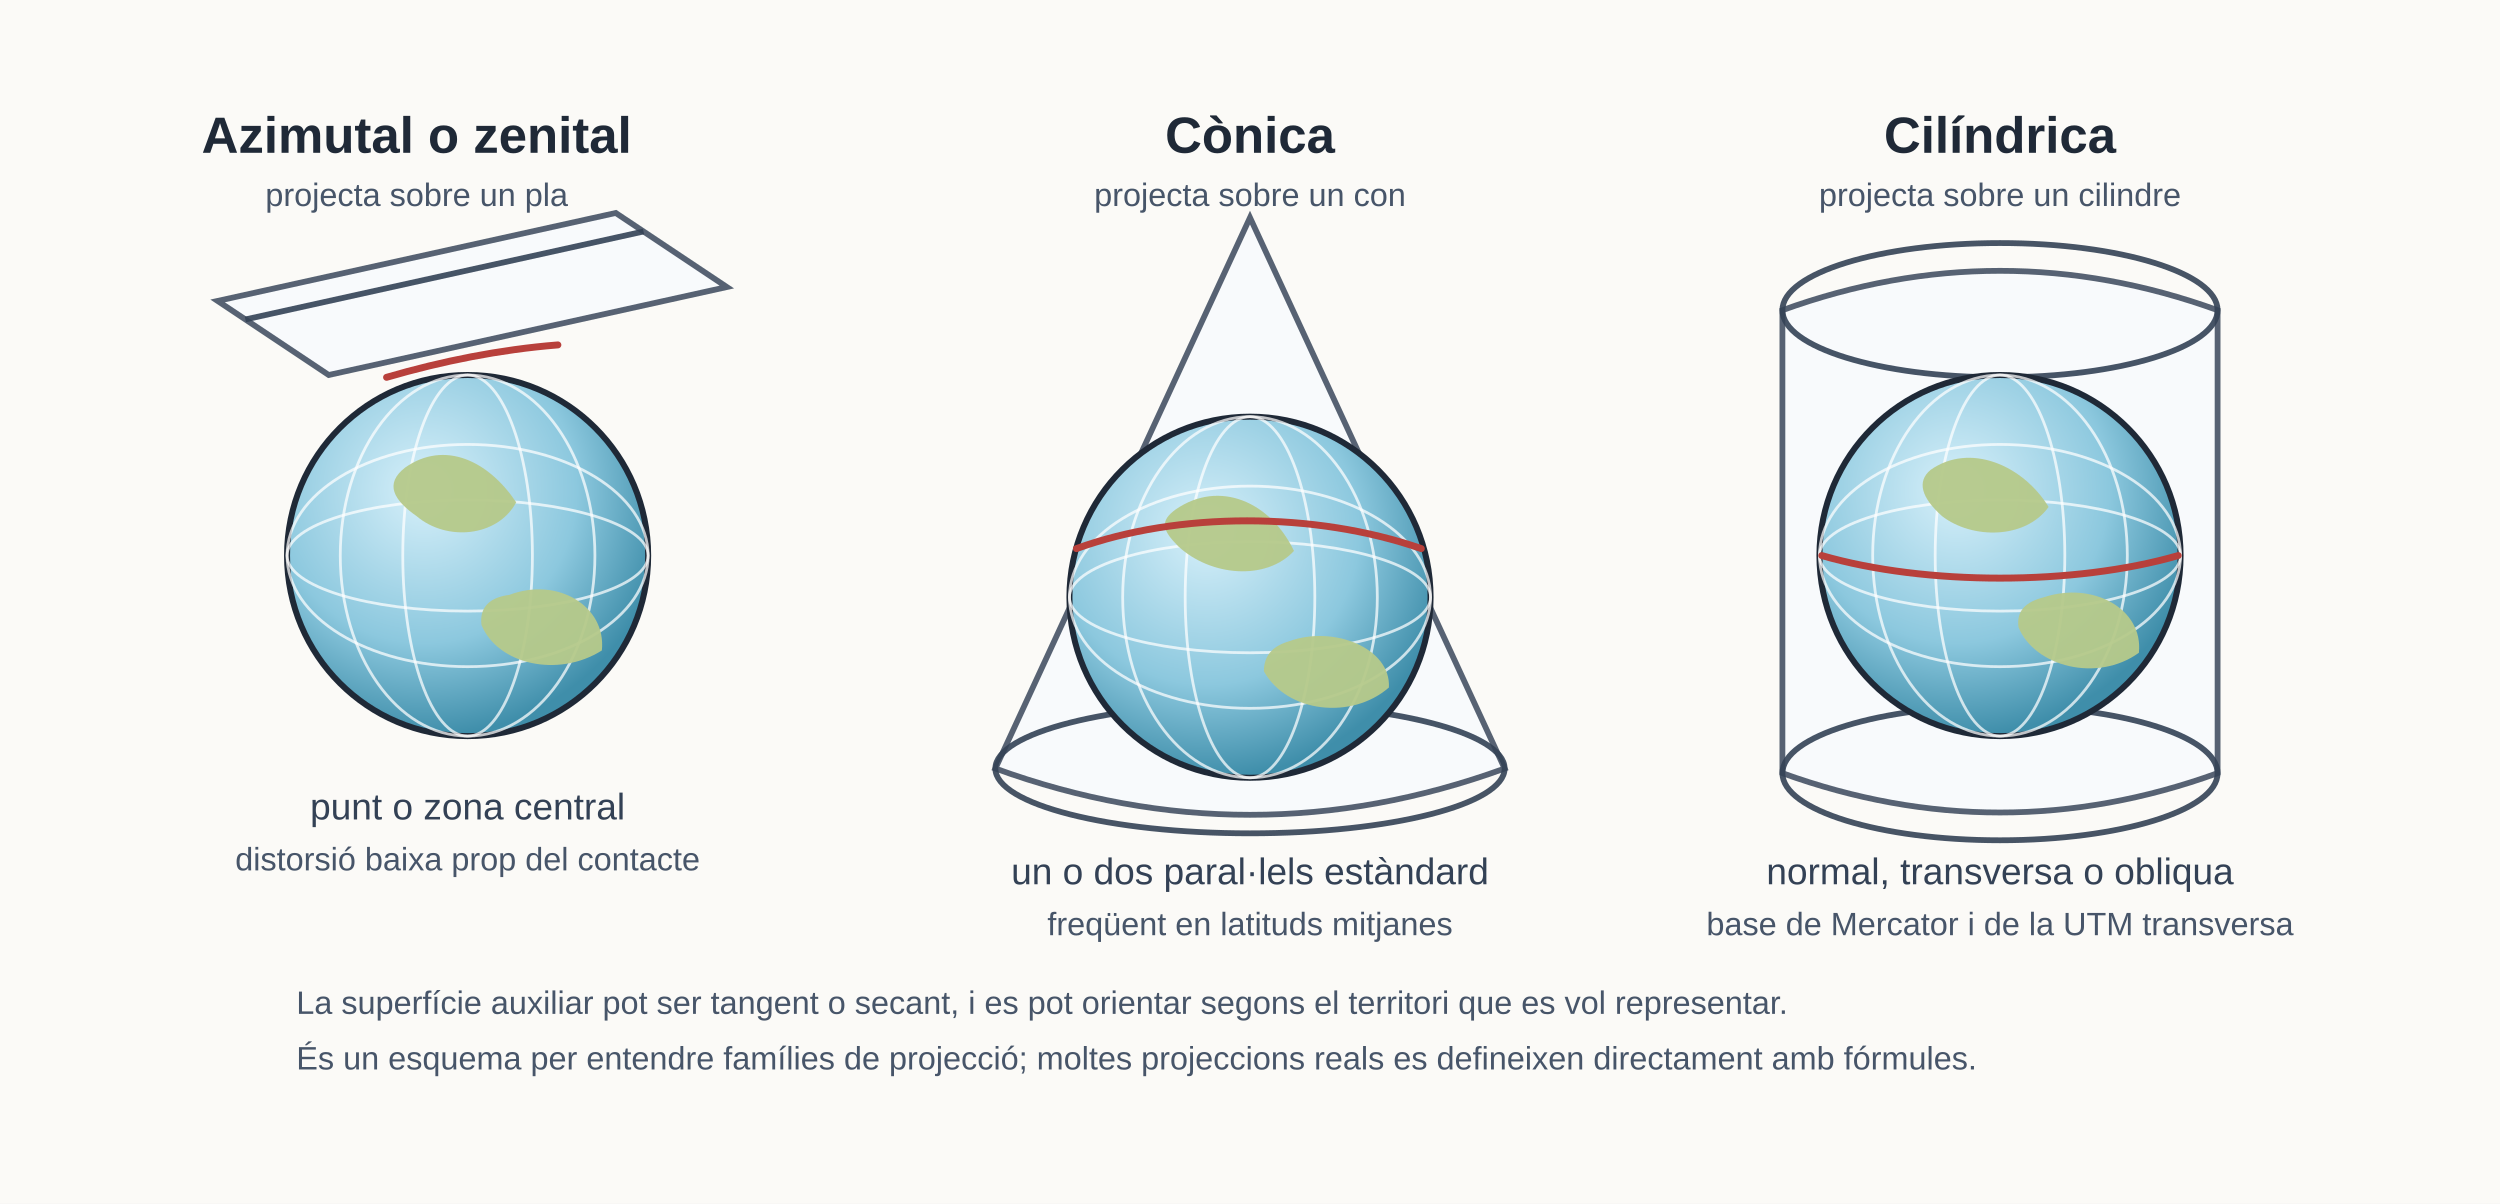
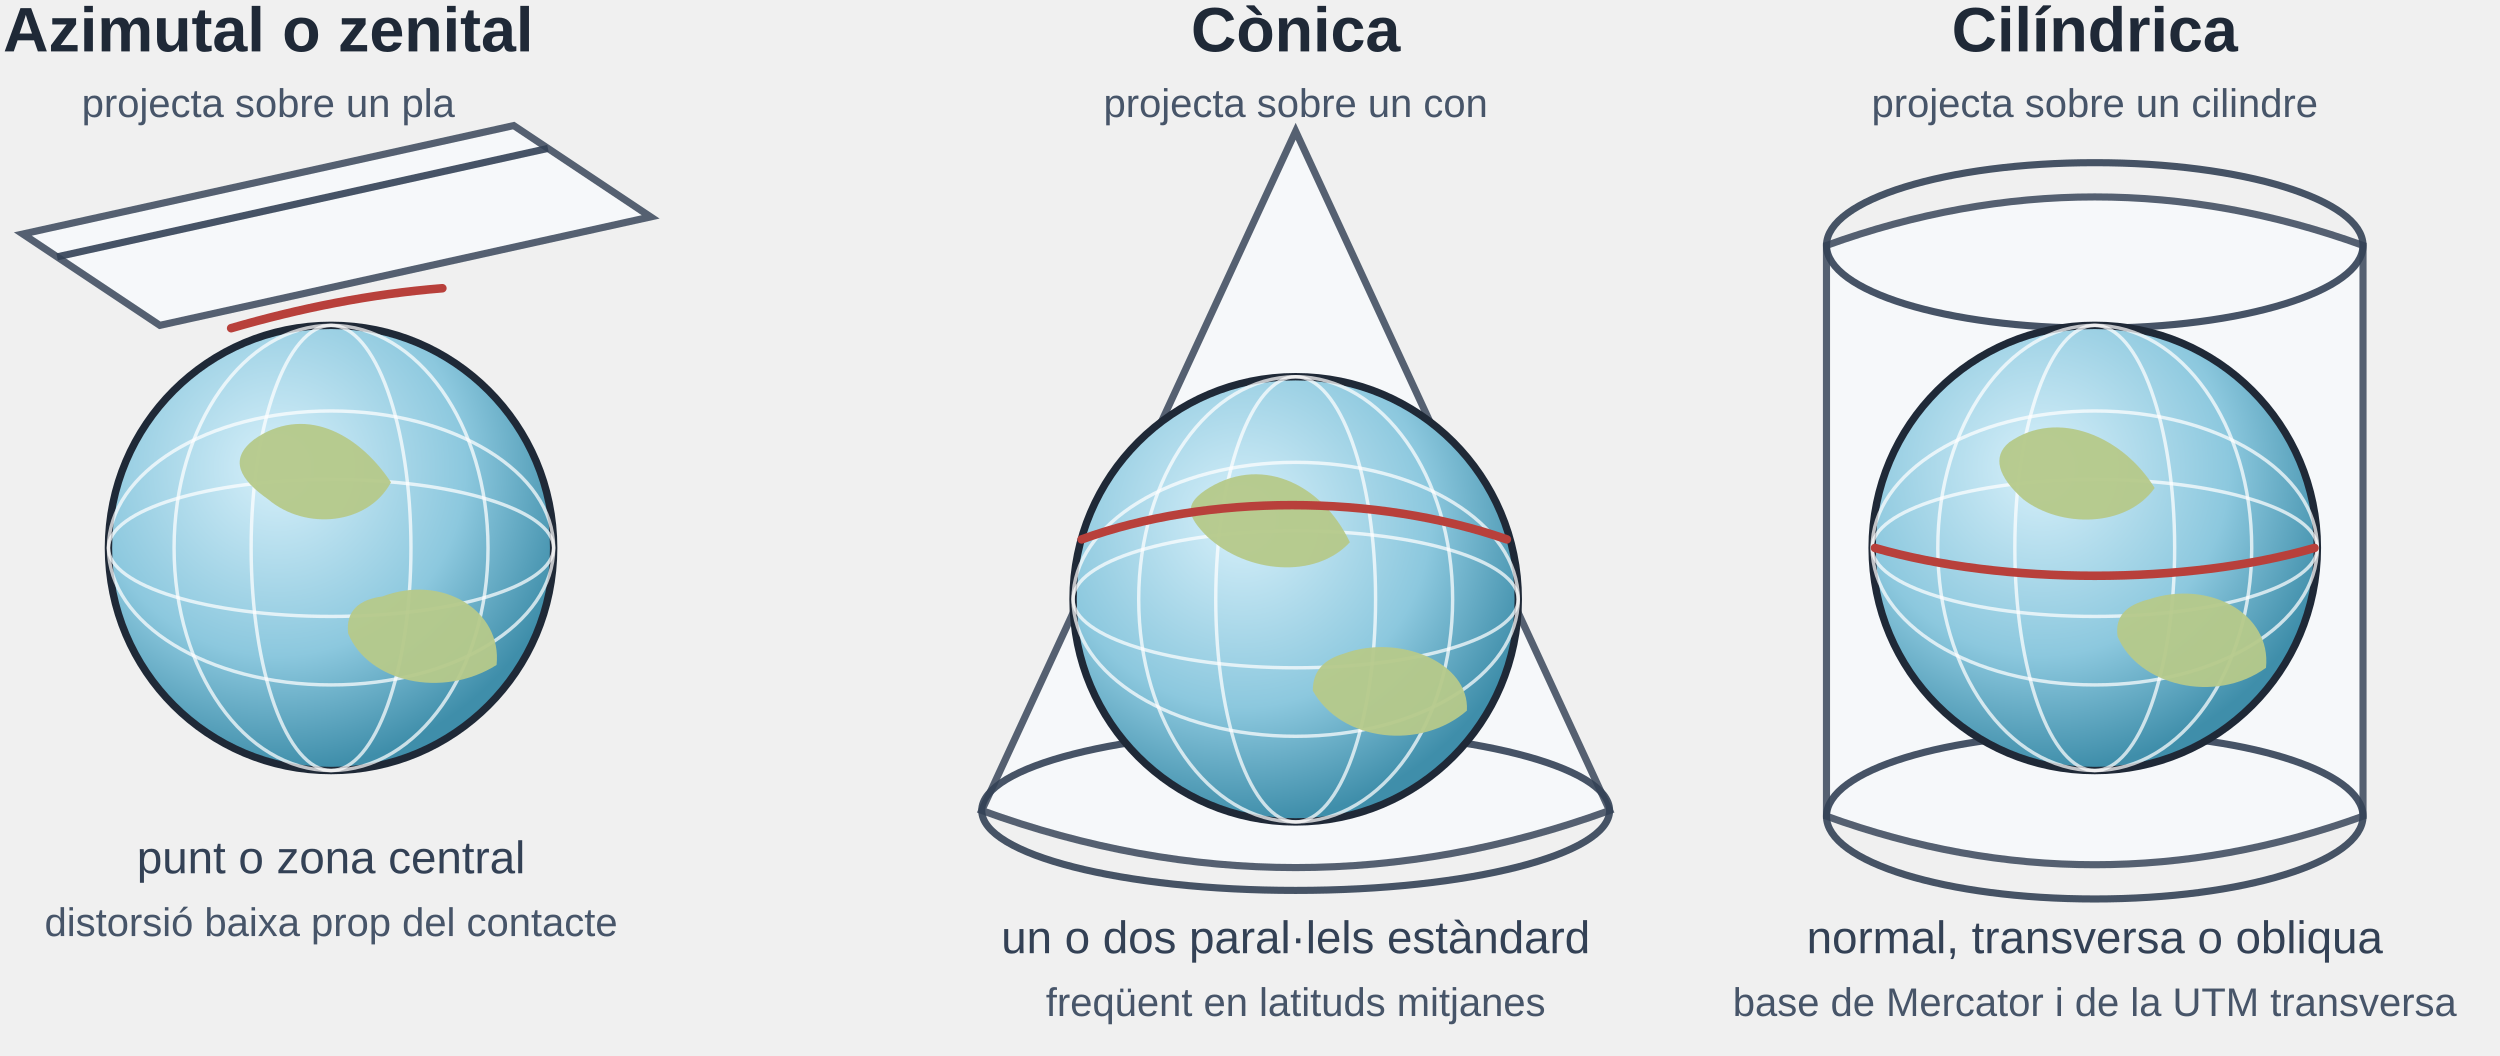
- <svg xmlns="http://www.w3.org/2000/svg" width="1080" height="520" viewBox="0 0 1080 520" role="img" aria-labelledby="title desc">
+ <svg xmlns="http://www.w3.org/2000/svg" width="876" height="370" viewBox="86 48 876 370" role="img" aria-labelledby="title desc">
  <defs>
    <radialGradient id="globe-fill" cx="38%" cy="32%" r="68%">
      <stop offset="0" stop-color="#d7f0fa" />
      <stop offset="0.62" stop-color="#8cc8de" />
      <stop offset="1" stop-color="#3f8eaa" />
    </radialGradient>
    <style>
      .panel-title { font: 700 22px Arial, Helvetica, sans-serif; fill: #1f2937; }
      .label { font: 16px Arial, Helvetica, sans-serif; fill: #334155; }
      .small { font: 14px Arial, Helvetica, sans-serif; fill: #475569; }
      .surface { fill: #f8fafc; stroke: #334155; stroke-width: 2.5; opacity: 0.82; }
      .surface-line { fill: none; stroke: #334155; stroke-width: 2.5; opacity: 0.9; }
      .graticule { fill: none; stroke: #ffffff; stroke-width: 1.2; opacity: 0.72; }
      .outline { fill: none; stroke: #1f2937; stroke-width: 2.6; }
      .touch { fill: none; stroke: #b8403b; stroke-width: 3; stroke-linecap: round; }
      .land { fill: #b6c98b; stroke: none; opacity: 0.95; }
    </style>
  </defs>
-   <rect width="1080" height="520" fill="#fbfaf7" />
  <g transform="translate(72,42)">
    <text class="panel-title" x="108" y="24" text-anchor="middle">Azimutal o zenital</text>
    <text class="small" x="108" y="47" text-anchor="middle">projecta sobre un pla</text>
    <polygon class="surface" points="22,88 194,50 242,82 70,120" />
    <line class="surface-line" x1="34" y1="96" x2="206" y2="58" />
    <circle cx="130" cy="198" r="78" fill="url(#globe-fill)" stroke="#1f2937" stroke-width="2.6" />
    <ellipse class="graticule" cx="130" cy="198" rx="78" ry="24" />
    <ellipse class="graticule" cx="130" cy="198" rx="78" ry="48" />
    <ellipse class="graticule" cx="130" cy="198" rx="28" ry="78" />
    <ellipse class="graticule" cx="130" cy="198" rx="55" ry="78" />
    <path class="land" d="M 103 160 C 120 148, 139 157, 151 175 C 143 190, 121 192, 108 181 C 98 174, 94 167, 103 160 Z" />
    <path class="land" d="M 148 215 C 169 207, 190 220, 188 239 C 169 251, 143 245, 136 228 C 135 220, 140 216, 148 215 Z" />
    <path class="touch" d="M 95 121 C 119 114, 144 109, 169 107" />
    <text class="label" x="130" y="312" text-anchor="middle">punt o zona central</text>
    <text class="small" x="130" y="334" text-anchor="middle">distorsió baixa prop del contacte</text>
  </g>
  <g transform="translate(388,42)">
    <text class="panel-title" x="152" y="24" text-anchor="middle">Cònica</text>
    <text class="small" x="152" y="47" text-anchor="middle">projecta sobre un con</text>
    <path class="surface" d="M 152 52 L 42 290 Q 152 330 262 290 Z" />
    <ellipse class="surface-line" cx="152" cy="290" rx="110" ry="28" />
    <circle cx="152" cy="216" r="78" fill="url(#globe-fill)" stroke="#1f2937" stroke-width="2.6" />
    <ellipse class="graticule" cx="152" cy="216" rx="78" ry="24" />
    <ellipse class="graticule" cx="152" cy="216" rx="78" ry="48" />
    <ellipse class="graticule" cx="152" cy="216" rx="28" ry="78" />
    <ellipse class="graticule" cx="152" cy="216" rx="55" ry="78" />
    <path class="land" d="M 120 178 C 139 165, 161 175, 171 196 C 159 209, 135 207, 121 194 C 114 187, 113 183, 120 178 Z" />
    <path class="land" d="M 169 235 C 188 228, 213 238, 212 255 C 196 269, 168 266, 158 248 C 158 241, 162 237, 169 235 Z" />
    <path class="touch" d="M 77 195 C 121 179, 180 179, 226 195" />
    <text class="label" x="152" y="340" text-anchor="middle">un o dos paral·lels estàndard</text>
    <text class="small" x="152" y="362" text-anchor="middle">freqüent en latituds mitjanes</text>
  </g>
-   <g transform="translate(734,42)">
+   <g transform="translate(690,42)">
    <text class="panel-title" x="130" y="24" text-anchor="middle">Cilíndrica</text>
    <text class="small" x="130" y="47" text-anchor="middle">projecta sobre un cilindre</text>
    <path class="surface" d="M 36 92 Q 130 58 224 92 L 224 292 Q 130 326 36 292 Z" />
    <ellipse class="surface-line" cx="130" cy="92" rx="94" ry="29" />
    <ellipse class="surface-line" cx="130" cy="292" rx="94" ry="29" />
    <circle cx="130" cy="198" r="78" fill="url(#globe-fill)" stroke="#1f2937" stroke-width="2.6" />
    <ellipse class="graticule" cx="130" cy="198" rx="78" ry="24" />
    <ellipse class="graticule" cx="130" cy="198" rx="78" ry="48" />
    <ellipse class="graticule" cx="130" cy="198" rx="28" ry="78" />
    <ellipse class="graticule" cx="130" cy="198" rx="55" ry="78" />
    <path class="land" d="M 100 161 C 117 149, 140 159, 151 177 C 141 191, 118 191, 105 181 C 96 173, 94 166, 100 161 Z" />
    <path class="land" d="M 149 216 C 170 209, 192 221, 190 240 C 172 253, 145 246, 138 229 C 137 222, 141 218, 149 216 Z" />
    <path class="touch" d="M 53 198 C 98 211, 162 211, 207 198" />
    <text class="label" x="130" y="340" text-anchor="middle">normal, transversa o obliqua</text>
    <text class="small" x="130" y="362" text-anchor="middle">base de Mercator i de la UTM transversa</text>
  </g>
-   <g transform="translate(128,438)">
-     <text class="small" x="0" y="0">La superfície auxiliar pot ser tangent o secant, i es pot orientar segons el territori que es vol representar.</text>
-     <text class="small" x="0" y="24">És un esquema per entendre famílies de projecció; moltes projeccions reals es defineixen directament amb fórmules.</text>
-   </g>
</svg>
